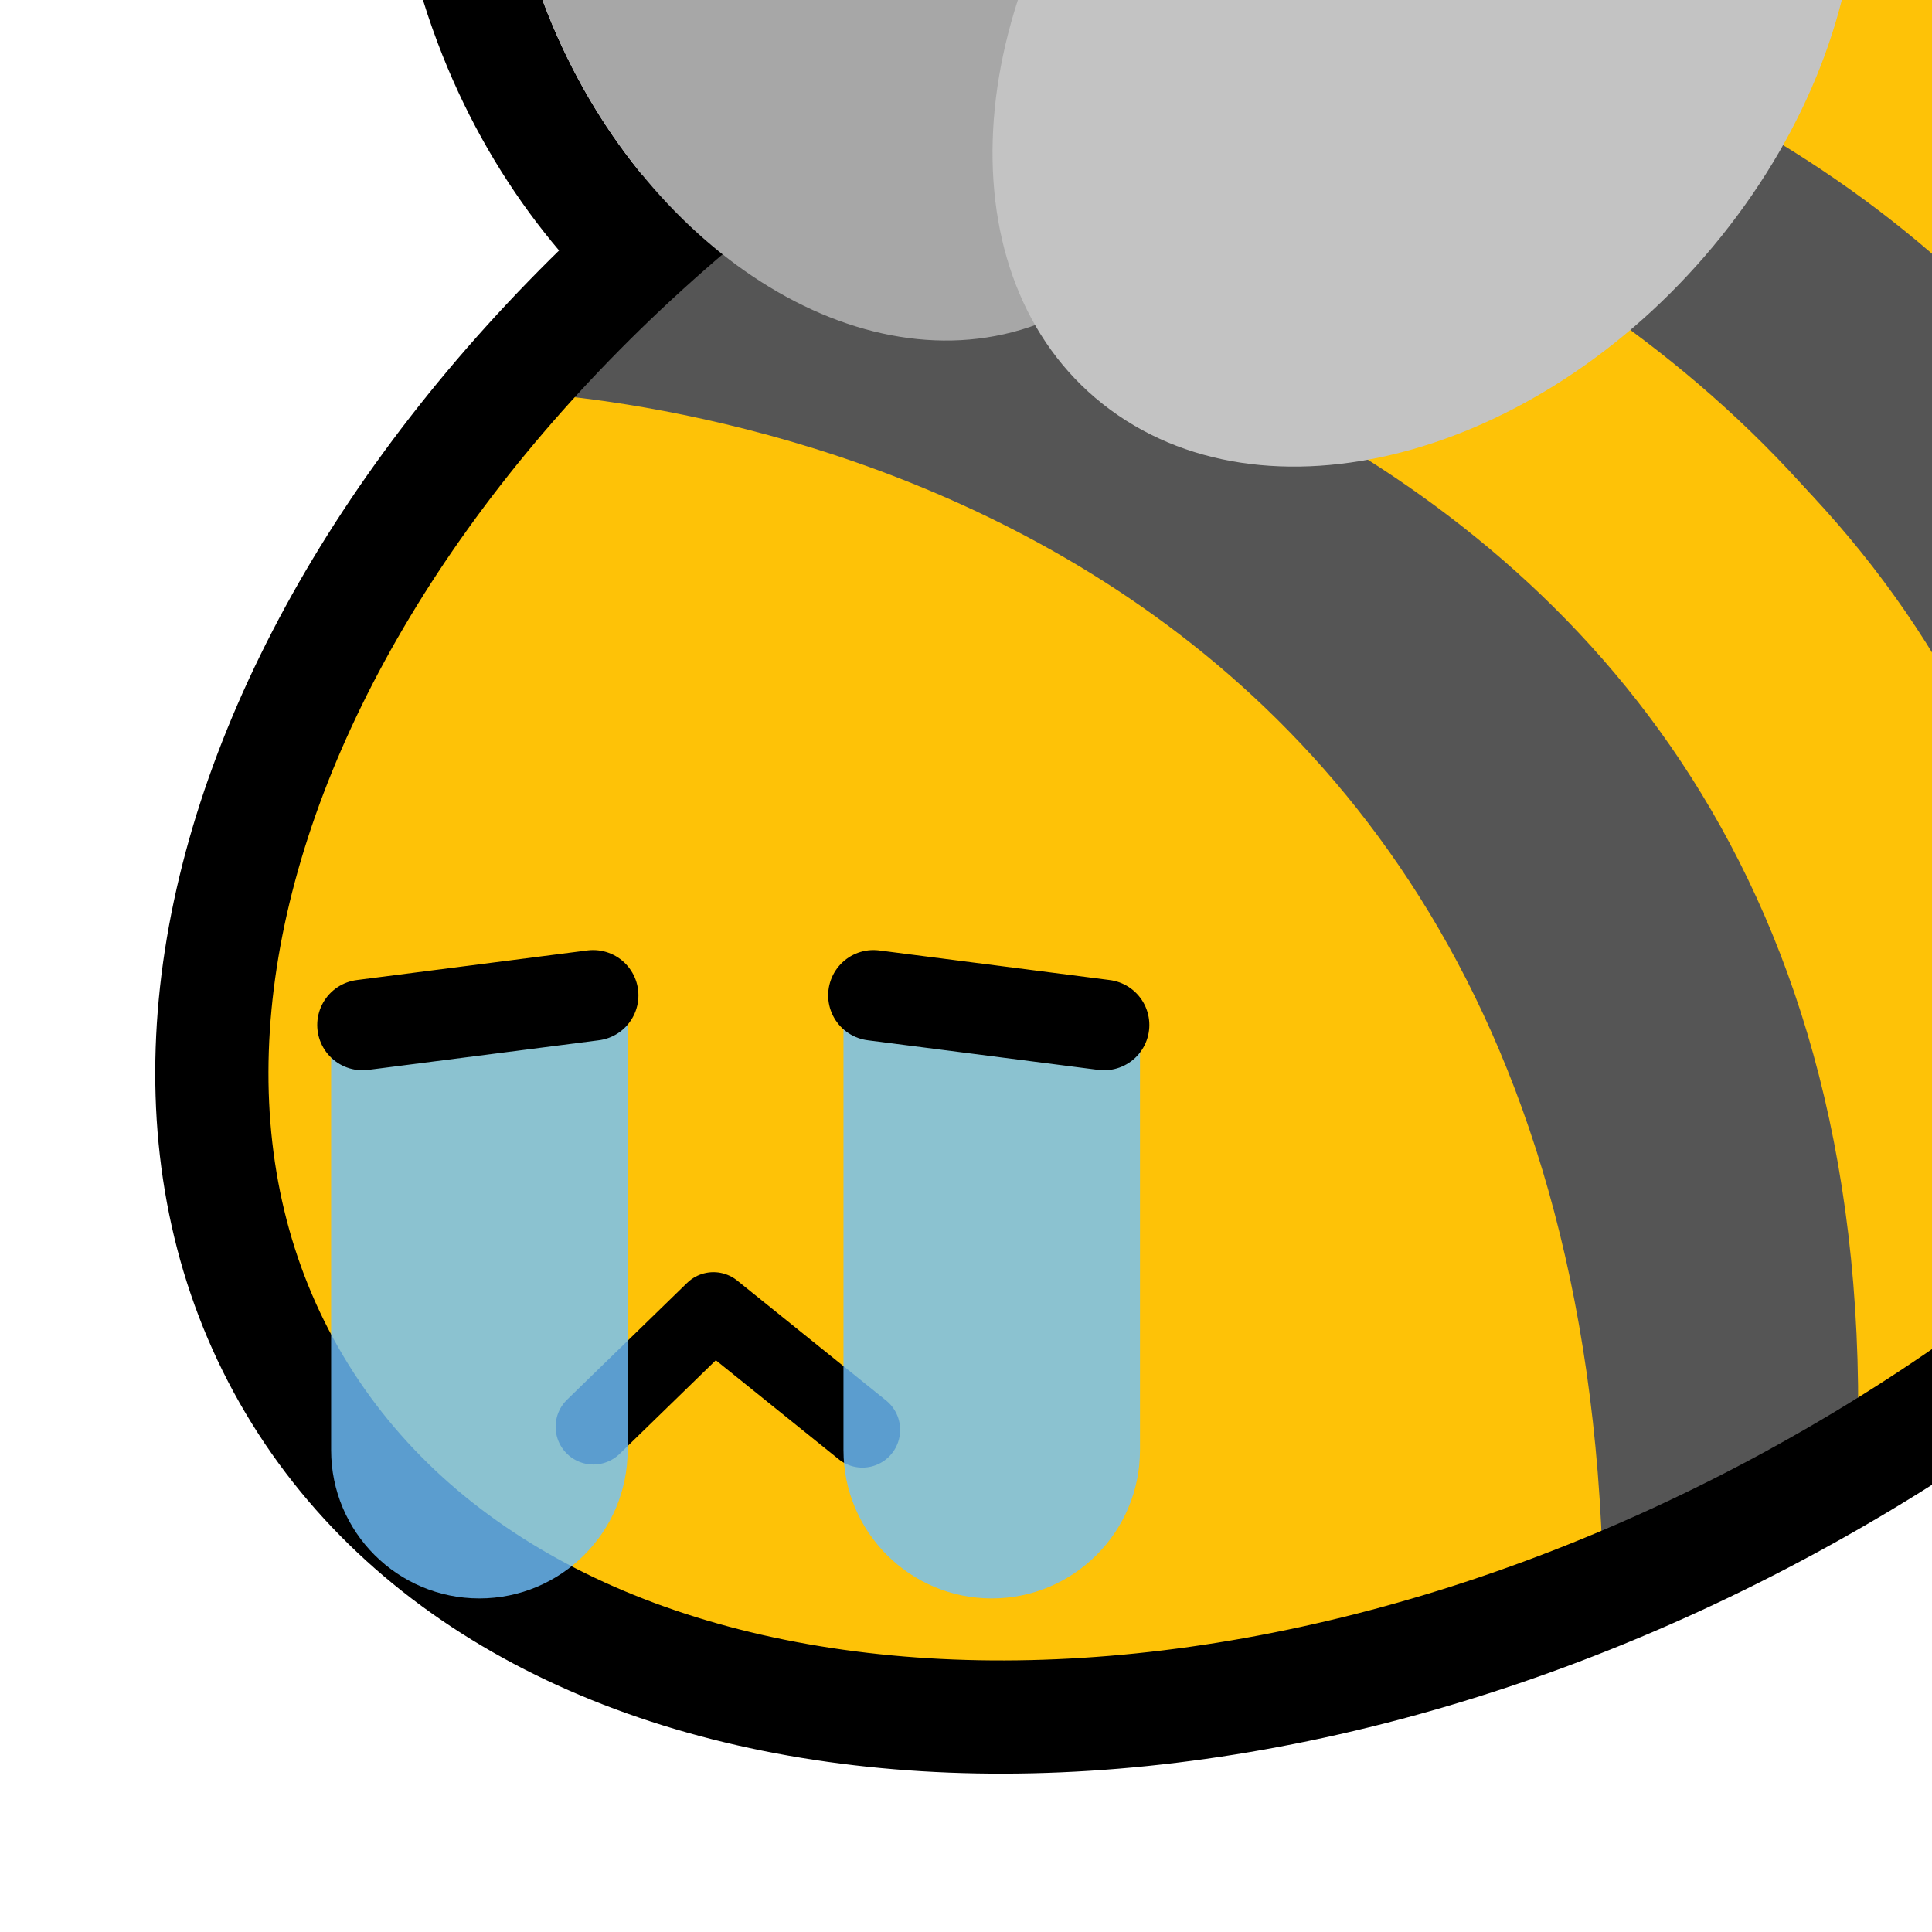
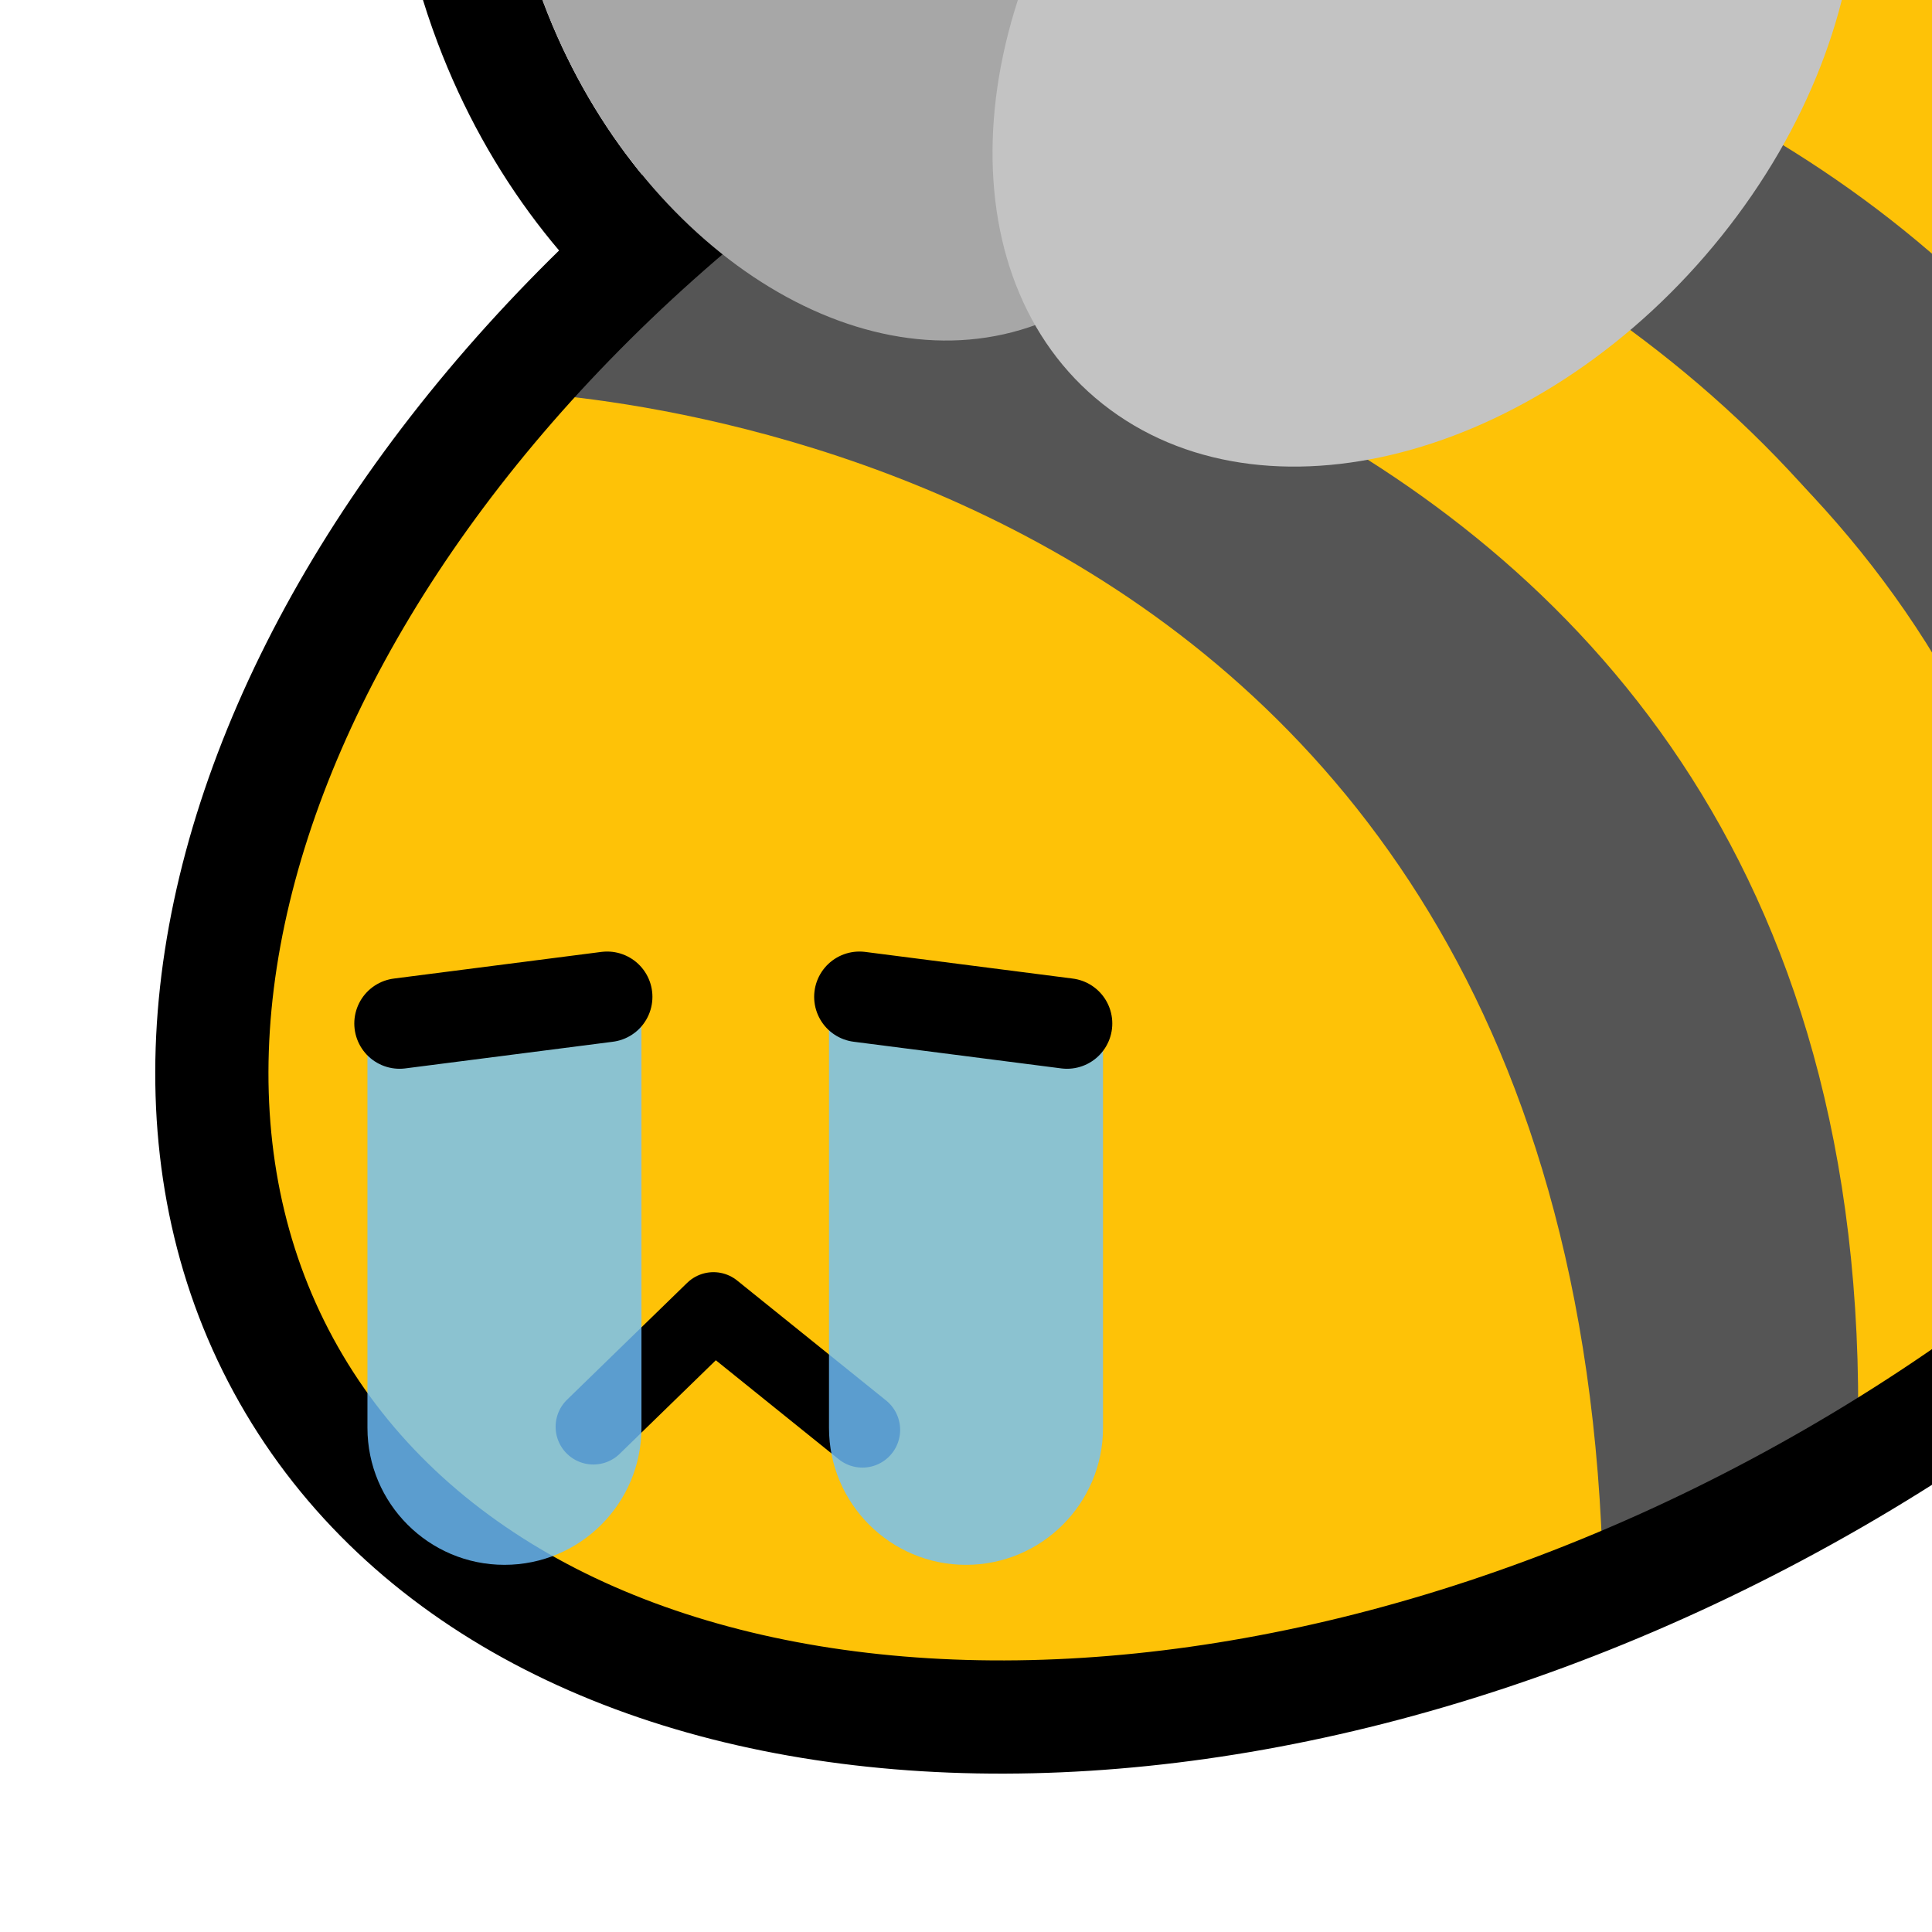
<svg xmlns="http://www.w3.org/2000/svg" width="100%" height="100%" viewBox="0 0 256 256" version="1.1" xml:space="preserve" style="fill-rule:evenodd;clip-rule:evenodd;stroke-linecap:round;stroke-linejoin:round;stroke-miterlimit:1.5;">
  <rect id="blobbee_sob" x="-0" y="0" width="256" height="256" style="fill:none;" />
  <clipPath id="_clip1">
    <rect x="-0" y="0" width="256" height="256" />
  </clipPath>
  <g clip-path="url(#_clip1)">
    <path id="Wings-outline" d="M130.856,59.756C103.019,62.47 71.403,41.235 57.982,5.65C42.637,-35.039 58.037,-75.299 88.386,-85.447C112.041,-93.356 140.798,-81.45 159.283,-56.218C186.131,-74.864 218.386,-77.209 239.378,-61.728C266.807,-41.5 268.887,4.414 239.797,40.686C211.162,76.39 165.207,86.274 138.208,66.364C135.509,64.373 133.058,62.162 130.856,59.756ZM137.155,43.08C139.645,47.429 142.961,51.231 147.111,54.291C168.802,70.288 205.09,59.987 228.095,31.302C251.1,2.617 252.167,-33.659 230.475,-49.656C210.553,-64.348 178.317,-56.856 155.368,-33.312C142.407,-61.872 115.433,-78.674 93.143,-71.221C69.559,-63.336 60.093,-31.263 72.017,0.357C83.942,31.976 112.771,51.244 136.356,43.359C136.624,43.269 136.89,43.176 137.155,43.08Z" />
    <path id="Body" d="M127.902,1.921C208.729,-44.745 300.137,-39.183 331.897,14.333C363.657,67.85 323.82,149.185 242.993,195.851C162.165,242.517 70.758,236.955 38.998,183.439C7.237,129.922 47.074,48.587 127.902,1.921Z" style="fill:rgb(254,194,7);" />
    <g id="Stripes">
      <path d="M188.793,-16.095C187.039,-14.699 315.054,-20.58 327.076,109.803C391.095,-61.796 189.429,-29.021 188.793,-16.095Z" style="fill:rgb(85,85,85);" />
      <path d="M327.076,111.159C319.401,-14.647 191.893,-17.614 192.59,-21.35L145.073,-3.751C145.073,-3.751 299.034,-6.142 304.518,142.104L323.15,113.42" style="fill:rgb(254,194,7);" />
      <path d="M275.897,172.628L304.252,142.104C298.868,-6.332 141.84,-8.914 141.842,-8.859L116.671,5.99C116.437,6.032 279.066,19.108 275.897,172.628Z" style="fill:rgb(85,85,85);" />
      <path d="M118.8,6.104L91.65,27.286C91.65,27.286 247.73,42.825 246.071,194.336L275.383,174.688C286.256,24.404 117.148,7.374 114.749,9.264" style="fill:rgb(254,194,7);" />
      <path d="M85.819,30.174L65.463,51.814C65.463,51.814 209.143,53.111 212.42,209.36L246.071,194.336C251.812,38.125 90.484,31.835 85.819,30.174Z" style="fill:rgb(85,85,85);" />
    </g>
    <path id="Body-outline" d="M127.902,1.921C208.729,-44.745 300.137,-39.183 331.897,14.333C363.657,67.85 323.82,149.185 242.993,195.851C162.165,242.517 70.758,236.955 38.998,183.439C7.237,129.922 47.074,48.587 127.902,1.921Z" style="fill:none;stroke:black;stroke-width:15px;" />
    <g id="Wings">
      <path id="Back-wing" d="M93.143,-71.221C116.727,-79.107 145.556,-59.838 157.481,-28.219C169.406,3.4 159.94,35.473 136.356,43.359C112.771,51.244 83.942,31.976 72.017,0.357C60.093,-31.263 69.559,-63.336 93.143,-71.221Z" style="fill:rgb(167,167,167);" />
      <path id="Front-wing" d="M230.475,-49.656C252.167,-33.659 251.1,2.617 228.095,31.302C205.09,59.987 168.802,70.288 147.111,54.291C125.419,38.295 126.486,2.019 149.491,-26.666C172.496,-55.351 208.784,-65.652 230.475,-49.656Z" style="fill:rgb(195,195,195);" />
    </g>
    <g id="Face">
      <path id="Mouth" d="M78.622,189.054L94.538,173.569L114.273,189.464" style="fill:none;stroke:black;stroke-width:10px;" />
      <g id="Tears" opacity="0.9">
-         <path id="Right-tears" d="M151.054,133.272L111.764,133.272L111.764,192.154C111.764,202.996 120.567,211.799 131.409,211.799C142.251,211.799 151.054,202.996 151.054,192.154L151.054,133.272Z" style="fill:rgb(112,193,255);fill-opacity:0.9;" />
-         <path id="Left-tears" d="M83.166,133.272L43.876,133.272L43.876,192.154C43.876,202.996 52.678,211.799 63.521,211.799C74.363,211.799 83.166,202.996 83.166,192.154L83.166,133.272Z" style="fill:rgb(112,193,255);fill-opacity:0.9;" />
+         <path id="Right-tears" d="M146.154,134.783L109.846,134.783L109.846,189.195C109.846,199.214 117.981,207.349 128,207.349C138.019,207.349 146.154,199.214 146.154,189.195L146.154,134.783Z" style="fill:rgb(112,193,255);fill-opacity:0.9;" />
+         <path id="Left-tears" d="M84.996,134.783L48.689,134.783L48.689,189.195C48.689,199.214 56.823,207.349 66.843,207.349C76.862,207.349 84.996,199.214 84.996,189.195L84.996,134.783Z" style="fill:rgb(112,193,255);fill-opacity:0.9;" />
      </g>
      <g id="Eyes">
-         <path id="Right-eye" d="M146.294,135.813L115.736,131.889" style="fill:none;stroke:black;stroke-width:12px;" />
-         <path id="Left-eye" d="M48.036,135.813L78.594,131.889" style="fill:none;stroke:black;stroke-width:12px;" />
+         <path id="Right-eye" d="M141.384,135.617L113.88,132.085" style="fill:none;stroke:black;stroke-width:12px;" />
+         <path id="Left-eye" d="M52.946,135.617L80.45,132.085" style="fill:none;stroke:black;stroke-width:12px;" />
      </g>
    </g>
  </g>
</svg>
